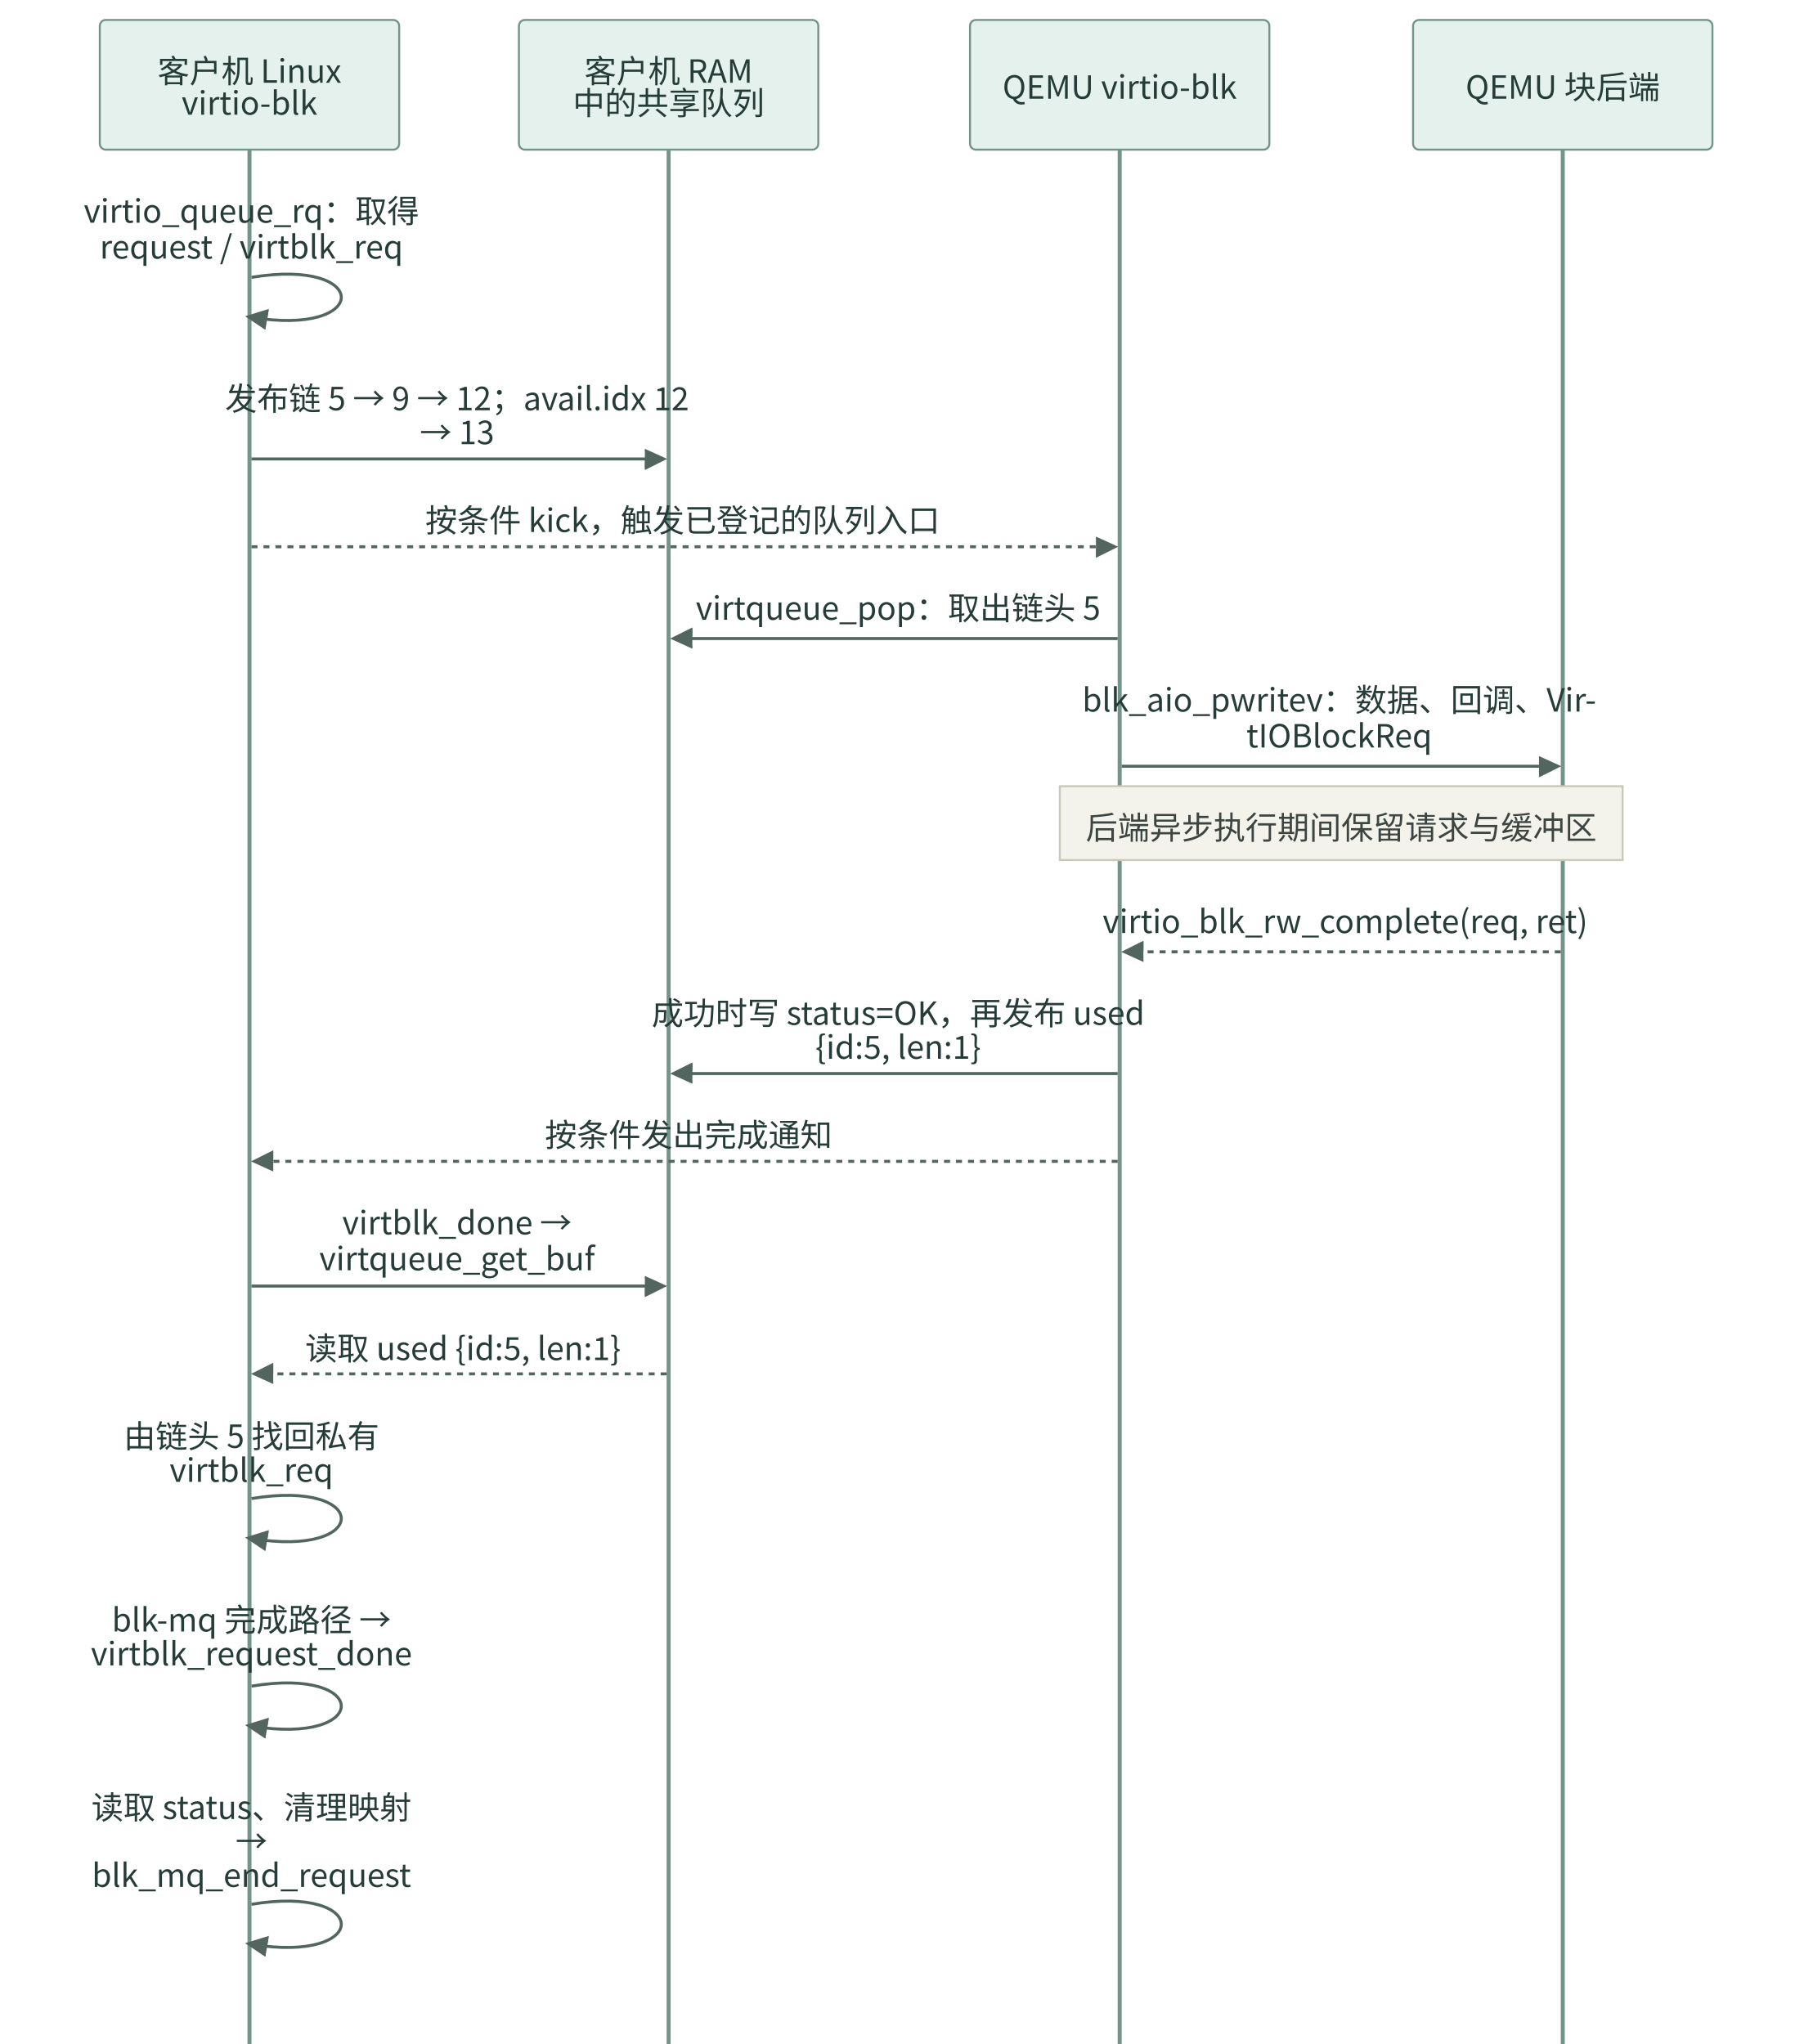
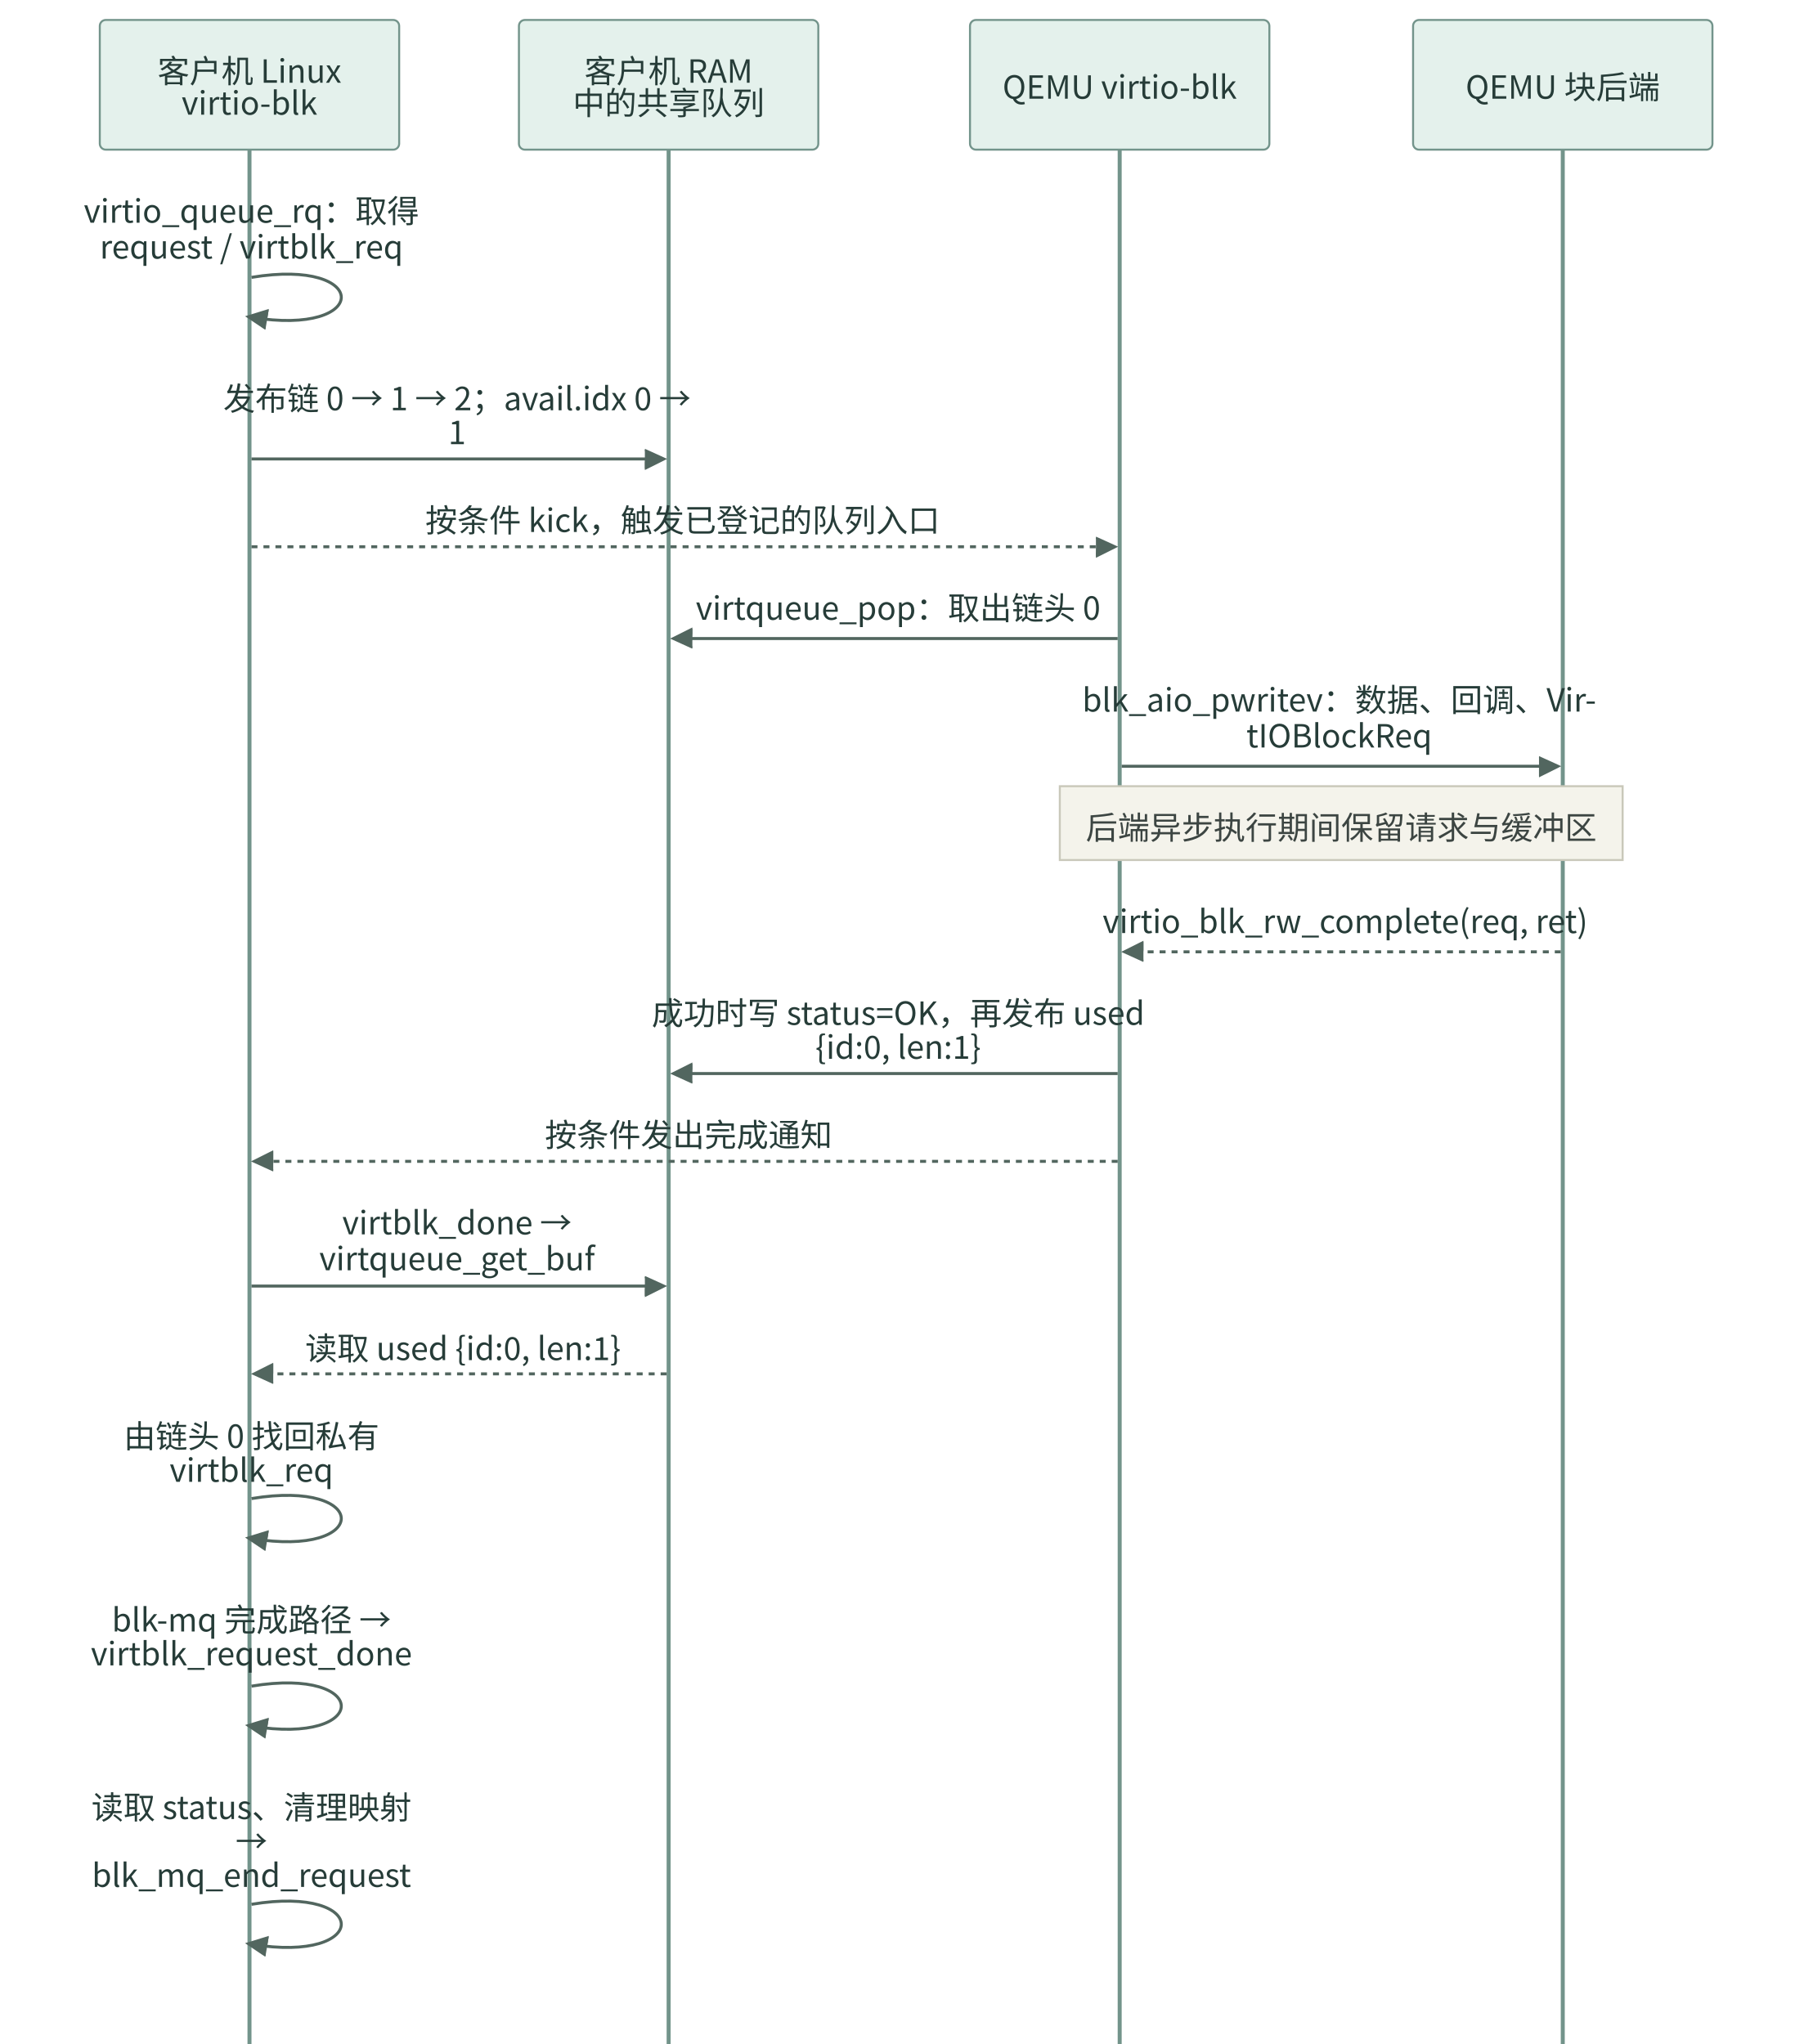
<svg xmlns="http://www.w3.org/2000/svg" id="my-svg" width="908" style="max-width: 908px; background-color: transparent;" viewBox="-50 -10 908 1024.333" role="graphics-document document" aria-roledescription="sequence" aria-describedby="chart-desc-my-svg" aria-labelledby="chart-title-my-svg" height="1024.33">
  <g>
    <line id="actor3" x1="733" y1="65" x2="733" y2="2000" class="actor-line 200" stroke-width="0.5px" stroke="#999" name="B" data-et="life-line" data-id="B" />
    <g id="root-3" data-et="participant" data-type="participant" data-id="B">
      <rect x="658" y="0" fill="#eaeaea" stroke="#666" width="150" height="65" name="B" rx="3" ry="3" class="actor actor-top" />
      <text x="733" y="32.5" dominant-baseline="central" alignment-baseline="central" class="actor actor-box" style="text-anchor: middle; font-size: 16px; font-weight: 400;">
        <tspan x="733" dy="0">QEMU 块后端</tspan>
      </text>
    </g>
  </g>
  <g>
    <line id="actor2" x1="511" y1="65" x2="511" y2="2000" class="actor-line 200" stroke-width="0.5px" stroke="#999" name="Q" data-et="life-line" data-id="Q" />
    <g id="root-2" data-et="participant" data-type="participant" data-id="Q">
      <rect x="436" y="0" fill="#eaeaea" stroke="#666" width="150" height="65" name="Q" rx="3" ry="3" class="actor actor-top" />
      <text x="511" y="32.5" dominant-baseline="central" alignment-baseline="central" class="actor actor-box" style="text-anchor: middle; font-size: 16px; font-weight: 400;">
        <tspan x="511" dy="0">QEMU virtio-blk</tspan>
      </text>
    </g>
  </g>
  <g>
    <line id="actor1" x1="285" y1="65" x2="285" y2="2000" class="actor-line 200" stroke-width="0.5px" stroke="#999" name="V" data-et="life-line" data-id="V" />
    <g id="root-1" data-et="participant" data-type="participant" data-id="V">
      <rect x="210" y="0" fill="#eaeaea" stroke="#666" width="150" height="65" name="V" rx="3" ry="3" class="actor actor-top" />
      <text x="285" y="32.5" dominant-baseline="central" alignment-baseline="central" class="actor actor-box" style="text-anchor: middle; font-size: 16px; font-weight: 400;">
        <tspan x="285" dy="-8">客户机 RAM</tspan>
      </text>
      <text x="285" y="32.5" dominant-baseline="central" alignment-baseline="central" class="actor actor-box" style="text-anchor: middle; font-size: 16px; font-weight: 400;">
        <tspan x="285" dy="8">中的共享队列</tspan>
      </text>
    </g>
  </g>
  <g>
    <line id="actor0" x1="75" y1="65" x2="75" y2="2000" class="actor-line 200" stroke-width="0.5px" stroke="#999" name="G" data-et="life-line" data-id="G" />
    <g id="root-0" data-et="participant" data-type="participant" data-id="G">
      <rect x="0" y="0" fill="#eaeaea" stroke="#666" width="150" height="65" name="G" rx="3" ry="3" class="actor actor-top" />
      <text x="75" y="32.5" dominant-baseline="central" alignment-baseline="central" class="actor actor-box" style="text-anchor: middle; font-size: 16px; font-weight: 400;">
        <tspan x="75" dy="-8">客户机 Linux</tspan>
      </text>
      <text x="75" y="32.5" dominant-baseline="central" alignment-baseline="central" class="actor actor-box" style="text-anchor: middle; font-size: 16px; font-weight: 400;">
        <tspan x="75" dy="8">virtio-blk</tspan>
      </text>
    </g>
  </g>
  <style>#my-svg{font-family:Noto Sans CJK SC,Microsoft YaHei,sans-serif;font-size:15px;fill:#263c38;}@keyframes edge-animation-frame{from{stroke-dashoffset:0;}}@keyframes dash{to{stroke-dashoffset:0;}}#my-svg .edge-animation-slow{stroke-dasharray:9,5!important;stroke-dashoffset:900;animation:dash 50s linear infinite;stroke-linecap:round;}#my-svg .edge-animation-fast{stroke-dasharray:9,5!important;stroke-dashoffset:900;animation:dash 20s linear infinite;stroke-linecap:round;}#my-svg .error-icon{fill:#f5f4f1;}#my-svg .error-text{fill:#0a0b0e;stroke:#0a0b0e;}#my-svg .edge-thickness-normal{stroke-width:1px;}#my-svg .edge-thickness-thick{stroke-width:3.5px;}#my-svg .edge-pattern-solid{stroke-dasharray:0;}#my-svg .edge-thickness-invisible{stroke-width:0;fill:none;}#my-svg .edge-pattern-dashed{stroke-dasharray:3;}#my-svg .edge-pattern-dotted{stroke-dasharray:2;}#my-svg .marker{fill:#738b87;stroke:#738b87;}#my-svg .marker.cross{stroke:#738b87;}#my-svg svg{font-family:Noto Sans CJK SC,Microsoft YaHei,sans-serif;font-size:15px;}#my-svg p{margin:0;}#my-svg .actor{stroke:#73948b;fill:#e4f1ec;stroke-width:1;}#my-svg rect.actor.outer-path[data-look="neo"]{filter:drop-shadow( 1px 2px 2px rgba(185,185,185,1));}#my-svg rect.note[data-look="neo"]{stroke:#c9c8ba;fill:#f4f3eb;filter:drop-shadow( 1px 2px 2px rgba(185,185,185,1));}#my-svg text.actor&gt;tspan{fill:#263c38;stroke:none;}#my-svg .actor-line{stroke:#73948b;}#my-svg .innerArc{stroke-width:1.5;stroke-dasharray:none;}#my-svg .messageLine0{stroke-width:1.5;stroke-dasharray:none;stroke:#52665f;}#my-svg .messageLine1{stroke-width:1.5;stroke-dasharray:2,2;stroke:#52665f;}#my-svg [id$="-arrowhead"] path{fill:#52665f;stroke:#52665f;}#my-svg .sequenceNumber{fill:#8c7478;}#my-svg [id$="-sequencenumber"]{fill:#52665f;}#my-svg [id$="-crosshead"] path{fill:#52665f;stroke:#52665f;}#my-svg .messageText{fill:#263c38;stroke:none;}#my-svg .labelBox{stroke:#73948b;fill:#e4f1ec;filter:none;}#my-svg .labelText,#my-svg .labelText&gt;tspan{fill:#263c38;stroke:none;}#my-svg .loopText,#my-svg .loopText&gt;tspan{fill:#263c38;stroke:none;}#my-svg .sectionTitle,#my-svg .sectionTitle&gt;tspan{fill:#263c38;stroke:none;}#my-svg .loopLine{stroke-width:2px;stroke-dasharray:2,2;stroke:#73948b;fill:#73948b;}#my-svg .note{stroke:#c9c8ba;fill:#f4f3eb;}#my-svg .noteText,#my-svg .noteText&gt;tspan{fill:#3c4542;stroke:none;font-weight:normal;}#my-svg .activation0{fill:#f3f5f2;stroke:hsl(100, 13.043%, 85.49%);}#my-svg .activation1{fill:#f3f5f2;stroke:hsl(100, 13.043%, 85.49%);}#my-svg .activation2{fill:#f3f5f2;stroke:hsl(100, 13.043%, 85.49%);}#my-svg .actorPopupMenu{position:absolute;}#my-svg .actorPopupMenuPanel{position:absolute;fill:#e4f1ec;box-shadow:0px 8px 16px 0px rgba(0,0,0,0.2);filter:drop-shadow(3px 5px 2px rgb(0 0 0 / 0.4));}#my-svg .actor-man circle,#my-svg line{fill:#e4f1ec;stroke-width:2px;}#my-svg g rect.rect{filter:drop-shadow( 1px 2px 2px rgba(185,185,185,1));stroke:#73948b;}#my-svg .node .neo-node{stroke:#73948b;}#my-svg [data-look="neo"].node rect,#my-svg [data-look="neo"].cluster rect,#my-svg [data-look="neo"].node polygon{stroke:url(#my-svg-gradient);filter:drop-shadow( 1px 2px 2px rgba(185,185,185,1));}#my-svg [data-look="neo"].swimlane.cluster rect{filter:none;}#my-svg [data-look="neo"].node path{stroke:url(#my-svg-gradient);stroke-width:1px;}#my-svg [data-look="neo"].node .outer-path{filter:drop-shadow( 1px 2px 2px rgba(185,185,185,1));}#my-svg [data-look="neo"].node .neo-line path{stroke:#73948b;filter:none;}#my-svg [data-look="neo"].node circle{stroke:url(#my-svg-gradient);filter:drop-shadow( 1px 2px 2px rgba(185,185,185,1));}#my-svg [data-look="neo"].node circle .state-start{fill:#000000;}#my-svg [data-look="neo"].icon-shape .icon{fill:url(#my-svg-gradient);filter:drop-shadow( 1px 2px 2px rgba(185,185,185,1));}#my-svg [data-look="neo"].icon-shape .icon-neo path{stroke:url(#my-svg-gradient);filter:drop-shadow( 1px 2px 2px rgba(185,185,185,1));}#my-svg :root{--mermaid-font-family:"trebuchet ms",verdana,arial,sans-serif;}</style>
  <g />
  <defs>
    <symbol id="my-svg-computer" width="24" height="24">
      <path transform="scale(.5)" d="M2 2v13h20v-13h-20zm18 11h-16v-9h16v9zm-10.228 6l.466-1h3.524l.467 1h-4.457zm14.228 3h-24l2-6h2.104l-1.33 4h18.45l-1.297-4h2.073l2 6zm-5-10h-14v-7h14v7z" />
    </symbol>
  </defs>
  <defs>
    <symbol id="my-svg-database" fill-rule="evenodd" clip-rule="evenodd">
      <path transform="scale(.5)" d="M12.258.001l.256.004.255.005.253.008.251.01.249.012.247.015.246.016.242.019.241.02.239.023.236.024.233.027.231.028.229.031.225.032.223.034.22.036.217.038.214.04.211.041.208.043.205.045.201.046.198.048.194.05.191.051.187.053.183.054.18.056.175.057.172.059.168.06.163.061.16.063.155.064.15.066.074.033.073.033.071.034.07.034.069.035.068.035.067.035.066.035.064.036.064.036.062.036.06.036.06.037.058.037.058.037.055.038.055.038.053.038.052.038.051.039.05.039.048.039.047.039.045.04.044.04.043.04.041.04.04.041.039.041.037.041.036.041.034.041.033.042.032.042.03.042.029.042.027.042.026.043.024.043.023.043.021.043.02.043.018.044.017.043.015.044.013.044.012.044.011.045.009.044.007.045.006.045.004.045.002.045.001.045v17l-.001.045-.002.045-.004.045-.006.045-.007.045-.009.044-.011.045-.012.044-.013.044-.015.044-.017.043-.018.044-.02.043-.021.043-.023.043-.024.043-.026.043-.027.042-.029.042-.03.042-.032.042-.033.042-.034.041-.036.041-.037.041-.039.041-.04.041-.041.04-.043.04-.044.04-.045.04-.047.039-.048.039-.05.039-.051.039-.052.038-.053.038-.055.038-.055.038-.058.037-.058.037-.06.037-.06.036-.062.036-.064.036-.064.036-.066.035-.067.035-.068.035-.069.035-.07.034-.071.034-.073.033-.074.033-.15.066-.155.064-.16.063-.163.061-.168.06-.172.059-.175.057-.18.056-.183.054-.187.053-.191.051-.194.05-.198.048-.201.046-.205.045-.208.043-.211.041-.214.04-.217.038-.22.036-.223.034-.225.032-.229.031-.231.028-.233.027-.236.024-.239.023-.241.02-.242.019-.246.016-.247.015-.249.012-.251.01-.253.008-.255.005-.256.004-.258.001-.258-.001-.256-.004-.255-.005-.253-.008-.251-.01-.249-.012-.247-.015-.245-.016-.243-.019-.241-.02-.238-.023-.236-.024-.234-.027-.231-.028-.228-.031-.226-.032-.223-.034-.22-.036-.217-.038-.214-.04-.211-.041-.208-.043-.204-.045-.201-.046-.198-.048-.195-.05-.19-.051-.187-.053-.184-.054-.179-.056-.176-.057-.172-.059-.167-.06-.164-.061-.159-.063-.155-.064-.151-.066-.074-.033-.072-.033-.072-.034-.07-.034-.069-.035-.068-.035-.067-.035-.066-.035-.064-.036-.063-.036-.062-.036-.061-.036-.06-.037-.058-.037-.057-.037-.056-.038-.055-.038-.053-.038-.052-.038-.051-.039-.049-.039-.049-.039-.046-.039-.046-.04-.044-.04-.043-.04-.041-.04-.04-.041-.039-.041-.037-.041-.036-.041-.034-.041-.033-.042-.032-.042-.03-.042-.029-.042-.027-.042-.026-.043-.024-.043-.023-.043-.021-.043-.02-.043-.018-.044-.017-.043-.015-.044-.013-.044-.012-.044-.011-.045-.009-.044-.007-.045-.006-.045-.004-.045-.002-.045-.001-.045v-17l.001-.045.002-.045.004-.045.006-.045.007-.045.009-.044.011-.045.012-.044.013-.044.015-.044.017-.043.018-.044.02-.043.021-.043.023-.043.024-.043.026-.043.027-.042.029-.042.03-.042.032-.042.033-.042.034-.041.036-.041.037-.041.039-.041.04-.041.041-.04.043-.04.044-.04.046-.04.046-.039.049-.039.049-.039.051-.039.052-.038.053-.038.055-.038.056-.038.057-.037.058-.037.06-.037.061-.036.062-.036.063-.036.064-.036.066-.035.067-.035.068-.035.069-.035.07-.034.072-.034.072-.033.074-.033.151-.066.155-.064.159-.063.164-.061.167-.06.172-.059.176-.057.179-.056.184-.054.187-.053.19-.051.195-.05.198-.048.201-.046.204-.045.208-.043.211-.041.214-.04.217-.038.22-.036.223-.034.226-.032.228-.031.231-.028.234-.027.236-.024.238-.023.241-.02.243-.019.245-.016.247-.015.249-.012.251-.01.253-.008.255-.005.256-.004.258-.001.258.001zm-9.258 20.499v.01l.001.021.003.021.004.022.005.021.006.022.007.022.009.023.01.022.011.023.012.023.013.023.015.023.016.024.017.023.018.024.019.024.021.024.022.025.023.024.024.025.052.049.056.05.061.051.066.051.07.051.075.051.079.052.084.052.088.052.092.052.097.052.102.051.105.052.11.052.114.051.119.051.123.051.127.05.131.05.135.05.139.048.144.049.147.047.152.047.155.047.16.045.163.045.167.043.171.043.176.041.178.041.183.039.187.039.19.037.194.035.197.035.202.033.204.031.209.03.212.029.216.027.219.025.222.024.226.021.23.02.233.018.236.016.24.015.243.012.246.01.249.008.253.005.256.004.259.001.26-.001.257-.004.254-.005.25-.008.247-.011.244-.012.241-.014.237-.016.233-.018.231-.021.226-.021.224-.024.22-.026.216-.027.212-.028.21-.031.205-.031.202-.034.198-.034.194-.036.191-.037.187-.039.183-.04.179-.04.175-.042.172-.043.168-.044.163-.045.16-.046.155-.046.152-.047.148-.048.143-.049.139-.049.136-.05.131-.05.126-.05.123-.051.118-.052.114-.051.11-.052.106-.052.101-.052.096-.052.092-.052.088-.053.083-.051.079-.052.074-.052.07-.051.065-.051.06-.051.056-.05.051-.05.023-.024.023-.025.021-.024.02-.024.019-.024.018-.024.017-.024.015-.023.014-.024.013-.023.012-.023.01-.023.01-.022.008-.022.006-.022.006-.022.004-.022.004-.021.001-.021.001-.021v-4.127l-.077.055-.08.053-.083.054-.085.053-.087.052-.09.052-.093.051-.095.05-.097.05-.1.049-.102.049-.105.048-.106.047-.109.047-.111.046-.114.045-.115.045-.118.044-.12.043-.122.042-.124.042-.126.041-.128.04-.13.04-.132.038-.134.038-.135.037-.138.037-.139.035-.142.035-.143.034-.144.033-.147.032-.148.031-.15.03-.151.03-.153.029-.154.027-.156.027-.158.026-.159.025-.161.024-.162.023-.163.022-.165.021-.166.02-.167.019-.169.018-.169.017-.171.016-.173.015-.173.014-.175.013-.175.012-.177.011-.178.01-.179.008-.179.008-.181.006-.182.005-.182.004-.184.003-.184.002h-.37l-.184-.002-.184-.003-.182-.004-.182-.005-.181-.006-.179-.008-.179-.008-.178-.01-.176-.011-.176-.012-.175-.013-.173-.014-.172-.015-.171-.016-.17-.017-.169-.018-.167-.019-.166-.02-.165-.021-.163-.022-.162-.023-.161-.024-.159-.025-.157-.026-.156-.027-.155-.027-.153-.029-.151-.03-.15-.03-.148-.031-.146-.032-.145-.033-.143-.034-.141-.035-.14-.035-.137-.037-.136-.037-.134-.038-.132-.038-.13-.04-.128-.04-.126-.041-.124-.042-.122-.042-.12-.044-.117-.043-.116-.045-.113-.045-.112-.046-.109-.047-.106-.047-.105-.048-.102-.049-.1-.049-.097-.05-.095-.05-.093-.052-.09-.051-.087-.052-.085-.053-.083-.054-.08-.054-.077-.054v4.127zm0-5.654v.011l.001.021.003.021.004.021.005.022.006.022.007.022.009.022.01.022.011.023.012.023.013.023.015.024.016.023.017.024.018.024.019.024.021.024.022.024.023.025.024.024.052.05.056.05.061.05.066.051.07.051.075.052.079.051.084.052.088.052.092.052.097.052.102.052.105.052.11.051.114.051.119.052.123.05.127.051.131.05.135.049.139.049.144.048.147.048.152.047.155.046.16.045.163.045.167.044.171.042.176.042.178.04.183.04.187.038.19.037.194.036.197.034.202.033.204.032.209.03.212.028.216.027.219.025.222.024.226.022.23.02.233.018.236.016.24.014.243.012.246.01.249.008.253.006.256.003.259.001.26-.001.257-.003.254-.006.25-.008.247-.01.244-.012.241-.015.237-.016.233-.018.231-.02.226-.022.224-.024.22-.025.216-.027.212-.029.21-.03.205-.032.202-.033.198-.035.194-.036.191-.037.187-.039.183-.039.179-.041.175-.042.172-.043.168-.044.163-.045.16-.045.155-.047.152-.047.148-.048.143-.048.139-.05.136-.049.131-.05.126-.051.123-.051.118-.051.114-.052.11-.052.106-.052.101-.052.096-.052.092-.052.088-.052.083-.052.079-.052.074-.051.07-.052.065-.051.06-.05.056-.051.051-.049.023-.025.023-.024.021-.025.02-.024.019-.024.018-.024.017-.024.015-.023.014-.023.013-.024.012-.022.01-.023.01-.023.008-.022.006-.022.006-.022.004-.021.004-.022.001-.021.001-.021v-4.139l-.077.054-.08.054-.083.054-.085.052-.087.053-.09.051-.093.051-.095.051-.097.05-.1.049-.102.049-.105.048-.106.047-.109.047-.111.046-.114.045-.115.044-.118.044-.12.044-.122.042-.124.042-.126.041-.128.04-.13.039-.132.039-.134.038-.135.037-.138.036-.139.036-.142.035-.143.033-.144.033-.147.033-.148.031-.15.03-.151.03-.153.028-.154.028-.156.027-.158.026-.159.025-.161.024-.162.023-.163.022-.165.021-.166.02-.167.019-.169.018-.169.017-.171.016-.173.015-.173.014-.175.013-.175.012-.177.011-.178.009-.179.009-.179.007-.181.007-.182.005-.182.004-.184.003-.184.002h-.37l-.184-.002-.184-.003-.182-.004-.182-.005-.181-.007-.179-.007-.179-.009-.178-.009-.176-.011-.176-.012-.175-.013-.173-.014-.172-.015-.171-.016-.17-.017-.169-.018-.167-.019-.166-.02-.165-.021-.163-.022-.162-.023-.161-.024-.159-.025-.157-.026-.156-.027-.155-.028-.153-.028-.151-.03-.15-.03-.148-.031-.146-.033-.145-.033-.143-.033-.141-.035-.14-.036-.137-.036-.136-.037-.134-.038-.132-.039-.13-.039-.128-.04-.126-.041-.124-.042-.122-.043-.12-.043-.117-.044-.116-.044-.113-.046-.112-.046-.109-.046-.106-.047-.105-.048-.102-.049-.1-.049-.097-.05-.095-.051-.093-.051-.09-.051-.087-.053-.085-.052-.083-.054-.08-.054-.077-.054v4.139zm0-5.666v.011l.001.02.003.022.004.021.005.022.006.021.007.022.009.023.01.022.011.023.012.023.013.023.015.023.016.024.017.024.018.023.019.024.021.025.022.024.023.024.024.025.052.05.056.05.061.05.066.051.07.051.075.052.079.051.084.052.088.052.092.052.097.052.102.052.105.051.11.052.114.051.119.051.123.051.127.05.131.05.135.05.139.049.144.048.147.048.152.047.155.046.16.045.163.045.167.043.171.043.176.042.178.04.183.04.187.038.19.037.194.036.197.034.202.033.204.032.209.03.212.028.216.027.219.025.222.024.226.021.23.02.233.018.236.017.24.014.243.012.246.01.249.008.253.006.256.003.259.001.26-.001.257-.003.254-.006.25-.008.247-.01.244-.013.241-.014.237-.016.233-.018.231-.02.226-.022.224-.024.22-.025.216-.027.212-.029.21-.03.205-.032.202-.033.198-.035.194-.036.191-.037.187-.039.183-.039.179-.041.175-.042.172-.043.168-.044.163-.045.16-.045.155-.047.152-.047.148-.048.143-.049.139-.049.136-.049.131-.051.126-.05.123-.051.118-.052.114-.051.11-.052.106-.052.101-.052.096-.052.092-.052.088-.052.083-.052.079-.052.074-.052.07-.051.065-.051.06-.051.056-.05.051-.049.023-.025.023-.025.021-.024.02-.024.019-.024.018-.024.017-.024.015-.023.014-.024.013-.023.012-.023.01-.022.01-.023.008-.022.006-.022.006-.022.004-.022.004-.021.001-.021.001-.021v-4.153l-.077.054-.08.054-.083.053-.085.053-.087.053-.09.051-.093.051-.095.051-.097.05-.1.049-.102.048-.105.048-.106.048-.109.046-.111.046-.114.046-.115.044-.118.044-.12.043-.122.043-.124.042-.126.041-.128.04-.13.039-.132.039-.134.038-.135.037-.138.036-.139.036-.142.034-.143.034-.144.033-.147.032-.148.032-.15.03-.151.03-.153.028-.154.028-.156.027-.158.026-.159.024-.161.024-.162.023-.163.023-.165.021-.166.02-.167.019-.169.018-.169.017-.171.016-.173.015-.173.014-.175.013-.175.012-.177.01-.178.01-.179.009-.179.007-.181.006-.182.006-.182.004-.184.003-.184.001-.185.001-.185-.001-.184-.001-.184-.003-.182-.004-.182-.006-.181-.006-.179-.007-.179-.009-.178-.01-.176-.01-.176-.012-.175-.013-.173-.014-.172-.015-.171-.016-.17-.017-.169-.018-.167-.019-.166-.02-.165-.021-.163-.023-.162-.023-.161-.024-.159-.024-.157-.026-.156-.027-.155-.028-.153-.028-.151-.03-.15-.03-.148-.032-.146-.032-.145-.033-.143-.034-.141-.034-.14-.036-.137-.036-.136-.037-.134-.038-.132-.039-.13-.039-.128-.041-.126-.041-.124-.041-.122-.043-.12-.043-.117-.044-.116-.044-.113-.046-.112-.046-.109-.046-.106-.048-.105-.048-.102-.048-.1-.05-.097-.049-.095-.051-.093-.051-.09-.052-.087-.052-.085-.053-.083-.053-.08-.054-.077-.054v4.153zm8.74-8.179l-.257.004-.254.005-.25.008-.247.011-.244.012-.241.014-.237.016-.233.018-.231.021-.226.022-.224.023-.22.026-.216.027-.212.028-.21.031-.205.032-.202.033-.198.034-.194.036-.191.038-.187.038-.183.04-.179.041-.175.042-.172.043-.168.043-.163.045-.16.046-.155.046-.152.048-.148.048-.143.048-.139.049-.136.05-.131.05-.126.051-.123.051-.118.051-.114.052-.11.052-.106.052-.101.052-.096.052-.092.052-.088.052-.083.052-.079.052-.074.051-.07.052-.065.051-.06.05-.056.05-.051.05-.023.025-.023.024-.021.024-.02.025-.019.024-.018.024-.017.023-.015.024-.014.023-.013.023-.012.023-.01.023-.01.022-.008.022-.006.023-.006.021-.004.022-.004.021-.001.021-.001.021.001.021.001.021.004.021.004.022.006.021.006.023.008.022.01.022.01.023.012.023.013.023.014.023.015.024.017.023.018.024.019.024.02.025.021.024.023.024.023.025.051.05.056.05.06.05.065.051.07.052.074.051.079.052.083.052.088.052.092.052.096.052.101.052.106.052.11.052.114.052.118.051.123.051.126.051.131.05.136.05.139.049.143.048.148.048.152.048.155.046.16.046.163.045.168.043.172.043.175.042.179.041.183.04.187.038.191.038.194.036.198.034.202.033.205.032.21.031.212.028.216.027.22.026.224.023.226.022.231.021.233.018.237.016.241.014.244.012.247.011.25.008.254.005.257.004.26.001.26-.001.257-.004.254-.005.25-.008.247-.011.244-.012.241-.014.237-.016.233-.018.231-.021.226-.022.224-.023.22-.026.216-.027.212-.028.21-.031.205-.032.202-.033.198-.034.194-.036.191-.038.187-.038.183-.04.179-.041.175-.042.172-.043.168-.043.163-.045.16-.046.155-.046.152-.048.148-.048.143-.048.139-.049.136-.05.131-.05.126-.051.123-.051.118-.051.114-.052.11-.052.106-.052.101-.052.096-.052.092-.052.088-.052.083-.052.079-.052.074-.051.07-.052.065-.051.06-.05.056-.05.051-.05.023-.025.023-.024.021-.024.02-.025.019-.024.018-.024.017-.023.015-.024.014-.023.013-.023.012-.023.01-.023.01-.022.008-.022.006-.023.006-.021.004-.022.004-.021.001-.021.001-.021-.001-.021-.001-.021-.004-.021-.004-.022-.006-.021-.006-.023-.008-.022-.01-.022-.01-.023-.012-.023-.013-.023-.014-.023-.015-.024-.017-.023-.018-.024-.019-.024-.02-.025-.021-.024-.023-.024-.023-.025-.051-.05-.056-.05-.06-.05-.065-.051-.07-.052-.074-.051-.079-.052-.083-.052-.088-.052-.092-.052-.096-.052-.101-.052-.106-.052-.11-.052-.114-.052-.118-.051-.123-.051-.126-.051-.131-.05-.136-.05-.139-.049-.143-.048-.148-.048-.152-.048-.155-.046-.16-.046-.163-.045-.168-.043-.172-.043-.175-.042-.179-.041-.183-.04-.187-.038-.191-.038-.194-.036-.198-.034-.202-.033-.205-.032-.21-.031-.212-.028-.216-.027-.22-.026-.224-.023-.226-.022-.231-.021-.233-.018-.237-.016-.241-.014-.244-.012-.247-.011-.25-.008-.254-.005-.257-.004-.26-.001-.26.001z" />
    </symbol>
  </defs>
  <defs>
    <symbol id="my-svg-clock" width="24" height="24">
      <path transform="scale(.5)" d="M12 2c5.514 0 10 4.486 10 10s-4.486 10-10 10-10-4.486-10-10 4.486-10 10-10zm0-2c-6.627 0-12 5.373-12 12s5.373 12 12 12 12-5.373 12-12-5.373-12-12-12zm5.848 12.459c.202.038.202.333.001.372-1.907.361-6.045 1.111-6.547 1.111-.719 0-1.301-.582-1.301-1.301 0-.512.77-5.447 1.125-7.445.034-.192.312-.181.343.014l.985 6.238 5.394 1.011z" />
    </symbol>
  </defs>
  <defs>
    <marker id="my-svg-arrowhead" refX="7.9" refY="5" markerUnits="userSpaceOnUse" markerWidth="12" markerHeight="12" orient="auto-start-reverse">
      <path d="M -1 0 L 10 5 L 0 10 z" />
    </marker>
  </defs>
  <defs>
    <marker id="my-svg-crosshead" markerWidth="15" markerHeight="8" orient="auto" refX="4" refY="4.5">
      <path fill="none" stroke="#000000" stroke-width="1pt" d="M 1,2 L 6,7 M 6,2 L 1,7" style="stroke-dasharray: 0, 0;" />
    </marker>
  </defs>
  <defs>
    <marker id="my-svg-filled-head" refX="15.5" refY="7" markerWidth="20" markerHeight="28" orient="auto">
      <path d="M 18,7 L9,13 L14,7 L9,1 Z" />
    </marker>
  </defs>
  <defs>
    <marker id="my-svg-sequencenumber" refX="15" refY="15" markerWidth="60" markerHeight="40" orient="auto">
      <circle cx="15" cy="15" r="6" />
    </marker>
  </defs>
  <defs>
    <marker id="my-svg-solidTopArrowHead" refX="7.9" refY="7.25" markerUnits="userSpaceOnUse" markerWidth="12" markerHeight="12" orient="auto-start-reverse">
      <path d="M 0 0 L 10 8 L 0 8 z" />
    </marker>
  </defs>
  <defs>
    <marker id="my-svg-solidBottomArrowHead" refX="7.9" refY="0.75" markerUnits="userSpaceOnUse" markerWidth="12" markerHeight="12" orient="auto-start-reverse">
      <path d="M 0 0 L 10 0 L 0 8 z" />
    </marker>
  </defs>
  <defs>
    <marker id="my-svg-stickTopArrowHead" refX="7.5" refY="7" markerUnits="userSpaceOnUse" markerWidth="12" markerHeight="12" orient="auto-start-reverse">
      <path d="M 0 0 L 7 7" stroke="black" stroke-width="1.5" fill="none" />
    </marker>
  </defs>
  <defs>
    <marker id="my-svg-stickBottomArrowHead" refX="7.5" refY="0" markerUnits="userSpaceOnUse" markerWidth="12" markerHeight="12" orient="auto-start-reverse">
      <path d="M 0 7 L 7 0" stroke="black" stroke-width="1.5" fill="none" />
    </marker>
  </defs>
  <g data-et="note" data-id="i5">
    <rect x="481" y="384" fill="#EDF2AE" stroke="#666" width="282" height="37" class="note" />
    <text x="622" y="389" text-anchor="middle" dominant-baseline="middle" alignment-baseline="middle" class="noteText" dy="1em" style="font-size: 16px; font-weight: 400;">
      <tspan x="622">后端异步执行期间保留请求与缓冲区</tspan>
    </text>
  </g>
  <text x="76" y="80" text-anchor="middle" dominant-baseline="middle" alignment-baseline="middle" class="messageText" dy="1em" style="font-size: 16px; font-weight: 400;">virtio_queue_rq：取得</text>
  <text x="76" y="98" text-anchor="middle" dominant-baseline="middle" alignment-baseline="middle" class="messageText" dy="1em" style="font-size: 16px; font-weight: 400;">request / virtblk_req</text>
  <path d="M 76,129 C 136,119 136,159 76,149" class="messageLine0" data-et="message" data-id="i0" data-from="G" data-to="G" stroke-width="2" stroke="none" marker-end="url(#my-svg-arrowhead)" style="fill: none;" />
-   <text x="179" y="174" text-anchor="middle" dominant-baseline="middle" alignment-baseline="middle" class="messageText" dy="1em" style="font-size: 16px; font-weight: 400;">发布链 5 → 9 → 12；avail.idx 12</text>
-   <text x="179" y="191" text-anchor="middle" dominant-baseline="middle" alignment-baseline="middle" class="messageText" dy="1em" style="font-size: 16px; font-weight: 400;">→ 13</text>
+   <text x="179" y="174" text-anchor="middle" dominant-baseline="middle" alignment-baseline="middle" class="messageText" dy="1em" style="font-size: 16px; font-weight: 400;">发布链 0 → 1 → 2；avail.idx 0 →</text>
+   <text x="179" y="191" text-anchor="middle" dominant-baseline="middle" alignment-baseline="middle" class="messageText" dy="1em" style="font-size: 16px; font-weight: 400;">1</text>
  <line x1="76" y1="220" x2="281" y2="220" class="messageLine0" data-et="message" data-id="i1" data-from="G" data-to="V" stroke-width="2" stroke="none" marker-end="url(#my-svg-arrowhead)" style="fill: none;" />
  <text x="292" y="235" text-anchor="middle" dominant-baseline="middle" alignment-baseline="middle" class="messageText" dy="1em" style="font-size: 16px; font-weight: 400;">按条件 kick，触发已登记的队列入口</text>
  <line x1="76" y1="264" x2="507" y2="264" class="messageLine1" data-et="message" data-id="i2" data-from="G" data-to="Q" stroke-width="2" stroke="none" marker-end="url(#my-svg-arrowhead)" style="stroke-dasharray: 3, 3; fill: none;" />
-   <text x="400" y="279" text-anchor="middle" dominant-baseline="middle" alignment-baseline="middle" class="messageText" dy="1em" style="font-size: 16px; font-weight: 400;">virtqueue_pop：取出链头 5</text>
+   <text x="400" y="279" text-anchor="middle" dominant-baseline="middle" alignment-baseline="middle" class="messageText" dy="1em" style="font-size: 16px; font-weight: 400;">virtqueue_pop：取出链头 0</text>
  <line x1="510" y1="310" x2="289" y2="310" class="messageLine0" data-et="message" data-id="i3" data-from="Q" data-to="V" stroke-width="2" stroke="none" marker-end="url(#my-svg-arrowhead)" style="fill: none;" />
  <text x="621" y="325" text-anchor="middle" dominant-baseline="middle" alignment-baseline="middle" class="messageText" dy="1em" style="font-size: 16px; font-weight: 400;">blk_aio_pwritev：数据、回调、Vir-</text>
  <text x="621" y="343" text-anchor="middle" dominant-baseline="middle" alignment-baseline="middle" class="messageText" dy="1em" style="font-size: 16px; font-weight: 400;">tIOBlockReq</text>
  <line x1="512" y1="374" x2="729" y2="374" class="messageLine0" data-et="message" data-id="i4" data-from="Q" data-to="B" stroke-width="2" stroke="none" marker-end="url(#my-svg-arrowhead)" style="fill: none;" />
  <text x="624" y="436" text-anchor="middle" dominant-baseline="middle" alignment-baseline="middle" class="messageText" dy="1em" style="font-size: 16px; font-weight: 400;">virtio_blk_rw_complete(req, ret)</text>
  <line x1="732" y1="467" x2="515" y2="467" class="messageLine1" data-et="message" data-id="i6" data-from="B" data-to="Q" stroke-width="2" stroke="none" marker-end="url(#my-svg-arrowhead)" style="stroke-dasharray: 3, 3; fill: none;" />
  <text x="400" y="482" text-anchor="middle" dominant-baseline="middle" alignment-baseline="middle" class="messageText" dy="1em" style="font-size: 16px; font-weight: 400;">成功时写 status=OK，再发布 used</text>
-   <text x="400" y="499" text-anchor="middle" dominant-baseline="middle" alignment-baseline="middle" class="messageText" dy="1em" style="font-size: 16px; font-weight: 400;">{id:5, len:1}</text>
+   <text x="400" y="499" text-anchor="middle" dominant-baseline="middle" alignment-baseline="middle" class="messageText" dy="1em" style="font-size: 16px; font-weight: 400;">{id:0, len:1}</text>
  <line x1="510" y1="528" x2="289" y2="528" class="messageLine0" data-et="message" data-id="i7" data-from="Q" data-to="V" stroke-width="2" stroke="none" marker-end="url(#my-svg-arrowhead)" style="fill: none;" />
  <text x="295" y="543" text-anchor="middle" dominant-baseline="middle" alignment-baseline="middle" class="messageText" dy="1em" style="font-size: 16px; font-weight: 400;">按条件发出完成通知</text>
  <line x1="510" y1="572" x2="79" y2="572" class="messageLine1" data-et="message" data-id="i8" data-from="Q" data-to="G" stroke-width="2" stroke="none" marker-end="url(#my-svg-arrowhead)" style="stroke-dasharray: 3, 3; fill: none;" />
  <text x="179" y="587" text-anchor="middle" dominant-baseline="middle" alignment-baseline="middle" class="messageText" dy="1em" style="font-size: 16px; font-weight: 400;">virtblk_done →</text>
  <text x="179" y="605" text-anchor="middle" dominant-baseline="middle" alignment-baseline="middle" class="messageText" dy="1em" style="font-size: 16px; font-weight: 400;">virtqueue_get_buf</text>
  <line x1="76" y1="634.5" x2="281" y2="634.5" class="messageLine0" data-et="message" data-id="i9" data-from="G" data-to="V" stroke-width="2" stroke="none" marker-end="url(#my-svg-arrowhead)" style="fill: none;" />
-   <text x="182" y="650" text-anchor="middle" dominant-baseline="middle" alignment-baseline="middle" class="messageText" dy="1em" style="font-size: 16px; font-weight: 400;">读取 used {id:5, len:1}</text>
+   <text x="182" y="650" text-anchor="middle" dominant-baseline="middle" alignment-baseline="middle" class="messageText" dy="1em" style="font-size: 16px; font-weight: 400;">读取 used {id:0, len:1}</text>
  <line x1="284" y1="678.5" x2="79" y2="678.5" class="messageLine1" data-et="message" data-id="i10" data-from="V" data-to="G" stroke-width="2" stroke="none" marker-end="url(#my-svg-arrowhead)" style="stroke-dasharray: 3, 3; fill: none;" />
-   <text x="76" y="694" text-anchor="middle" dominant-baseline="middle" alignment-baseline="middle" class="messageText" dy="1em" style="font-size: 16px; font-weight: 400;">由链头 5 找回私有</text>
+   <text x="76" y="694" text-anchor="middle" dominant-baseline="middle" alignment-baseline="middle" class="messageText" dy="1em" style="font-size: 16px; font-weight: 400;">由链头 0 找回私有</text>
  <text x="76" y="711" text-anchor="middle" dominant-baseline="middle" alignment-baseline="middle" class="messageText" dy="1em" style="font-size: 16px; font-weight: 400;">virtblk_req</text>
  <path d="M 76,741 C 136,731 136,771 76,761" class="messageLine0" data-et="message" data-id="i11" data-from="G" data-to="G" stroke-width="2" stroke="none" marker-end="url(#my-svg-arrowhead)" style="fill: none;" />
  <text x="76" y="786" text-anchor="middle" dominant-baseline="middle" alignment-baseline="middle" class="messageText" dy="1em" style="font-size: 16px; font-weight: 400;">blk-mq 完成路径 →</text>
  <text x="76" y="803" text-anchor="middle" dominant-baseline="middle" alignment-baseline="middle" class="messageText" dy="1em" style="font-size: 16px; font-weight: 400;">virtblk_request_done</text>
  <path d="M 76,835 C 136,825 136,865 76,855" class="messageLine0" data-et="message" data-id="i12" data-from="G" data-to="G" stroke-width="2" stroke="none" marker-end="url(#my-svg-arrowhead)" style="fill: none;" />
  <text x="76" y="880" text-anchor="middle" dominant-baseline="middle" alignment-baseline="middle" class="messageText" dy="1em" style="font-size: 16px; font-weight: 400;">读取 status、清理映射</text>
  <text x="76" y="897" text-anchor="middle" dominant-baseline="middle" alignment-baseline="middle" class="messageText" dy="1em" style="font-size: 16px; font-weight: 400;">→</text>
  <text x="76" y="914" text-anchor="middle" dominant-baseline="middle" alignment-baseline="middle" class="messageText" dy="1em" style="font-size: 16px; font-weight: 400;">blk_mq_end_request</text>
  <path d="M 76,944.333 C 136,934.333 136,974.333 76,964.333" class="messageLine0" data-et="message" data-id="i13" data-from="G" data-to="G" stroke-width="2" stroke="none" marker-end="url(#my-svg-arrowhead)" style="fill: none;" />
</svg>
